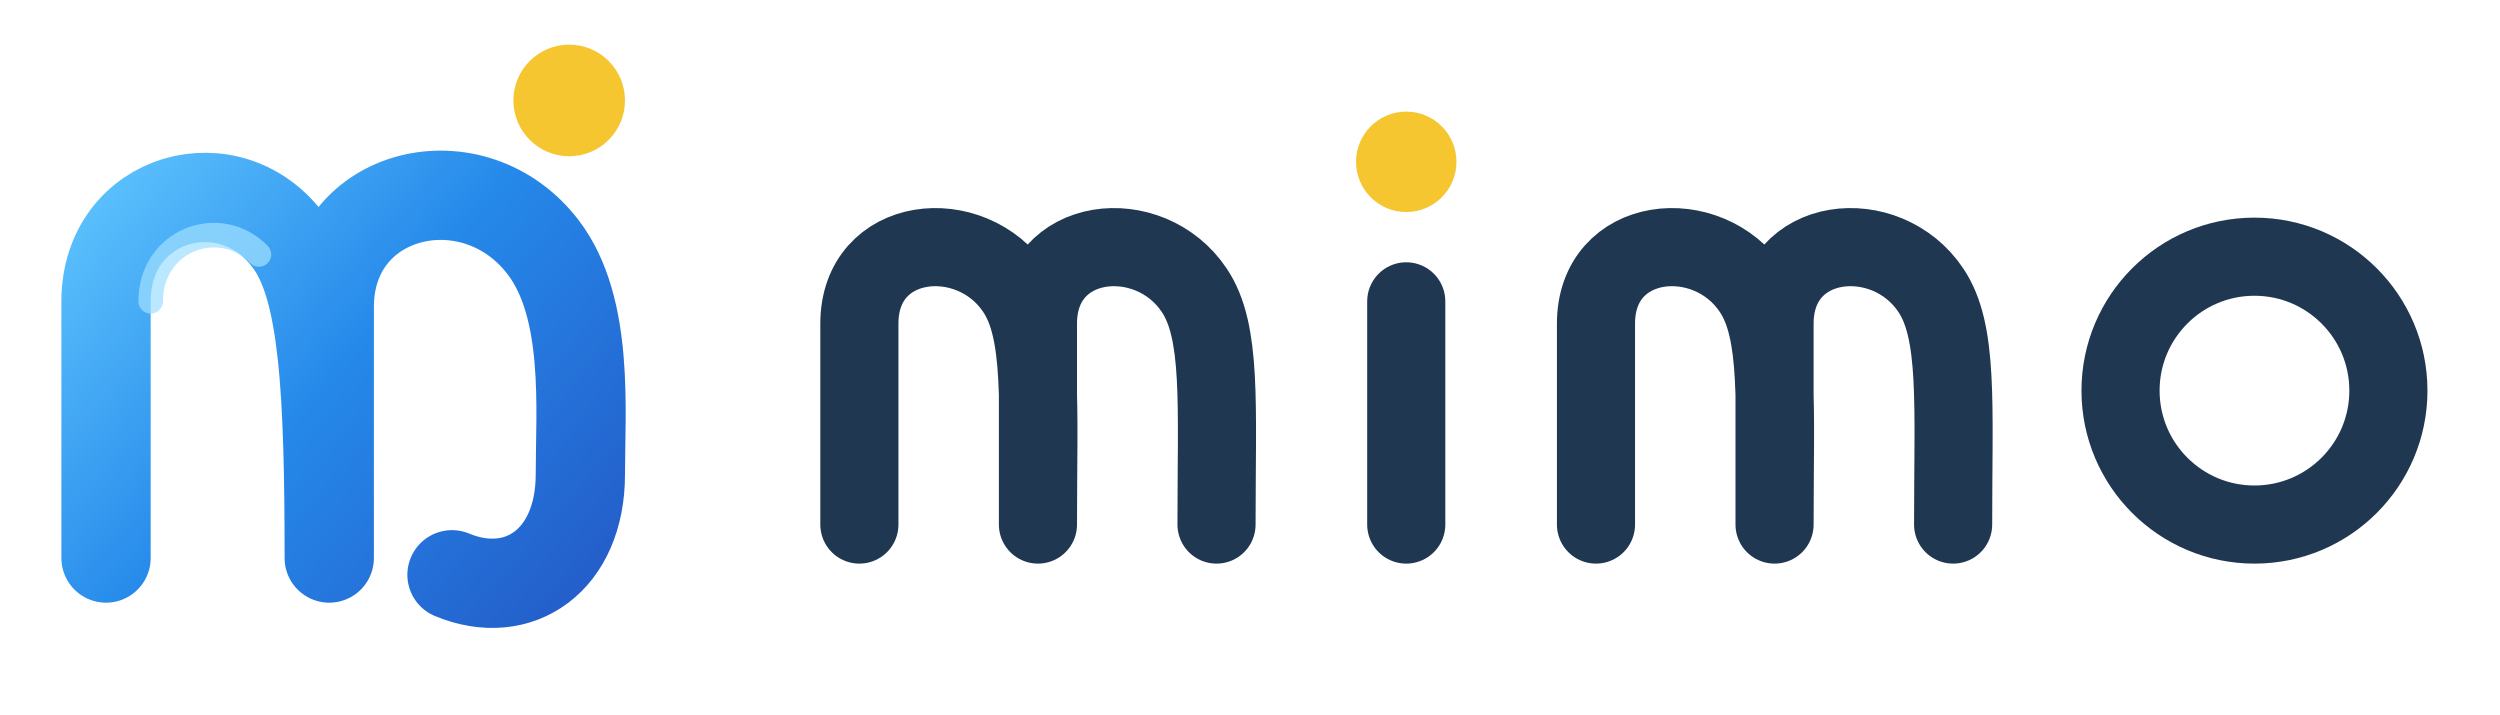
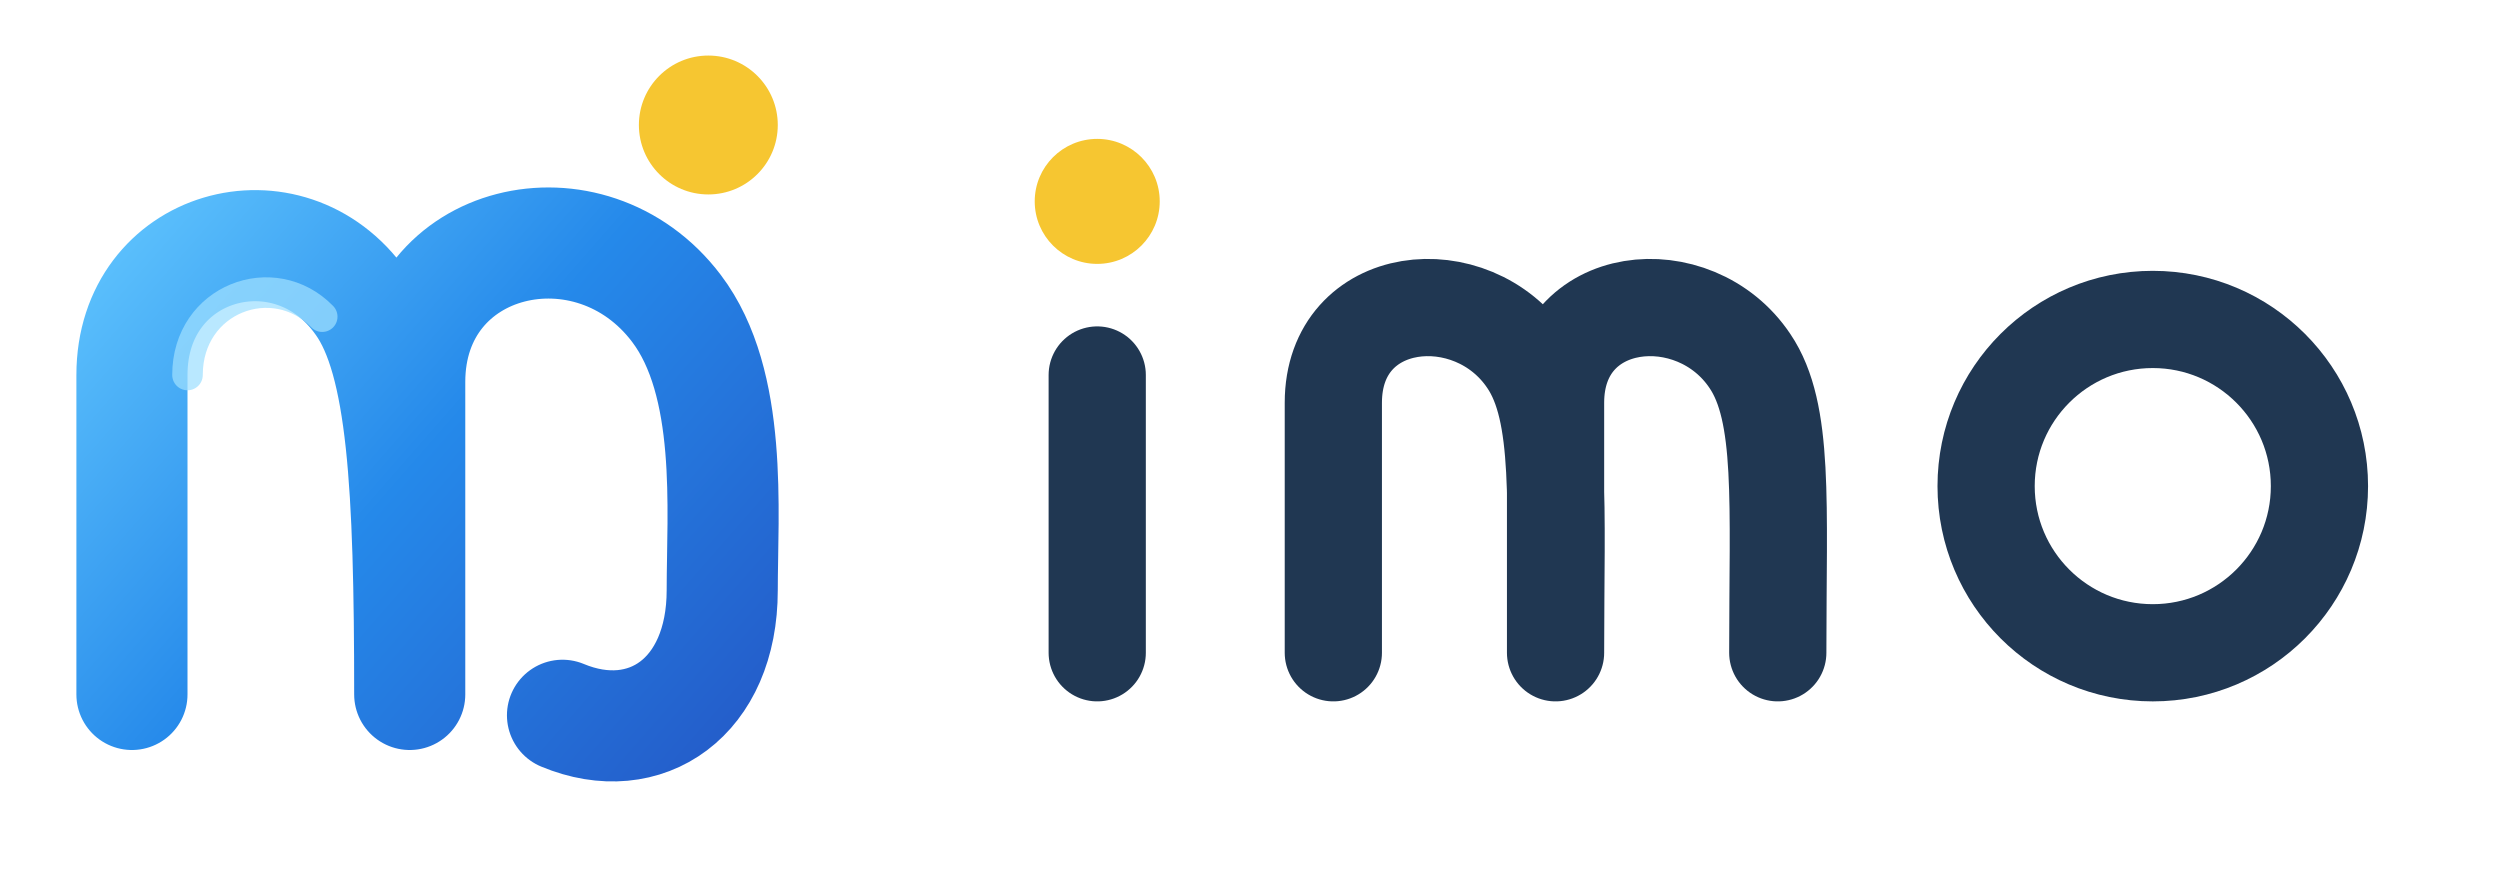
- <svg xmlns="http://www.w3.org/2000/svg" width="224" height="64" viewBox="0 0 224 64" fill="none">
+ <svg xmlns="http://www.w3.org/2000/svg" width="180" height="64" viewBox="0 0 180 64" fill="none">
  <defs>
    <linearGradient id="ribbon" x1="8" y1="12" x2="56" y2="54" gradientUnits="userSpaceOnUse">
      <stop stop-color="#63C8FF" />
      <stop offset="0.48" stop-color="#2589EA" />
      <stop offset="1" stop-color="#2459C7" />
    </linearGradient>
  </defs>
  <path d="M9.5 50V27C9.5 17.5 20.8 14.4 26 21.8C29 26 29.5 35 29.5 50V27.5C29.5 17 42.5 14 48.7 22.2C52.8 27.6 52 36.8 52 42.5C52 50.2 46.5 54 40.5 51.5" stroke="url(#ribbon)" stroke-width="8" stroke-linecap="round" stroke-linejoin="round" />
  <path d="M13.5 27C13.5 21.5 19.7 19.2 23.2 22.8" stroke="#9EDFFF" stroke-width="2.2" stroke-linecap="round" opacity="0.72" />
  <circle cx="51" cy="9" r="5" fill="#F6C631" />
  <g stroke="#203752" stroke-width="7" stroke-linecap="round" stroke-linejoin="round">
-     <path d="M77 47V29C77 21 87 20 91 26C93.5 29.7 93 36.2 93 47V29C93 21 103 20 107 26C109.5 29.7 109 36.2 109 47" />
-     <path d="M126 27V47" />
-     <path d="M143 47V29C143 21 153 20 157 26C159.5 29.7 159 36.2 159 47V29C159 21 169 20 173 26C175.5 29.7 175 36.2 175 47" />
-     <circle cx="202" cy="35" r="12" />
+     <path d="M79 27V47" />
+     <path d="M96 47V29C96 21 106 20 110 26C112.5 29.7 112 36.2 112 47V29C112 21 122 20 126 26C128.5 29.7 128 36.2 128 47" />
+     <circle cx="155" cy="35" r="12" />
  </g>
-   <circle cx="126" cy="14.5" r="4.5" fill="#F6C631" />
+   <circle cx="79" cy="14.5" r="4.5" fill="#F6C631" />
</svg>
